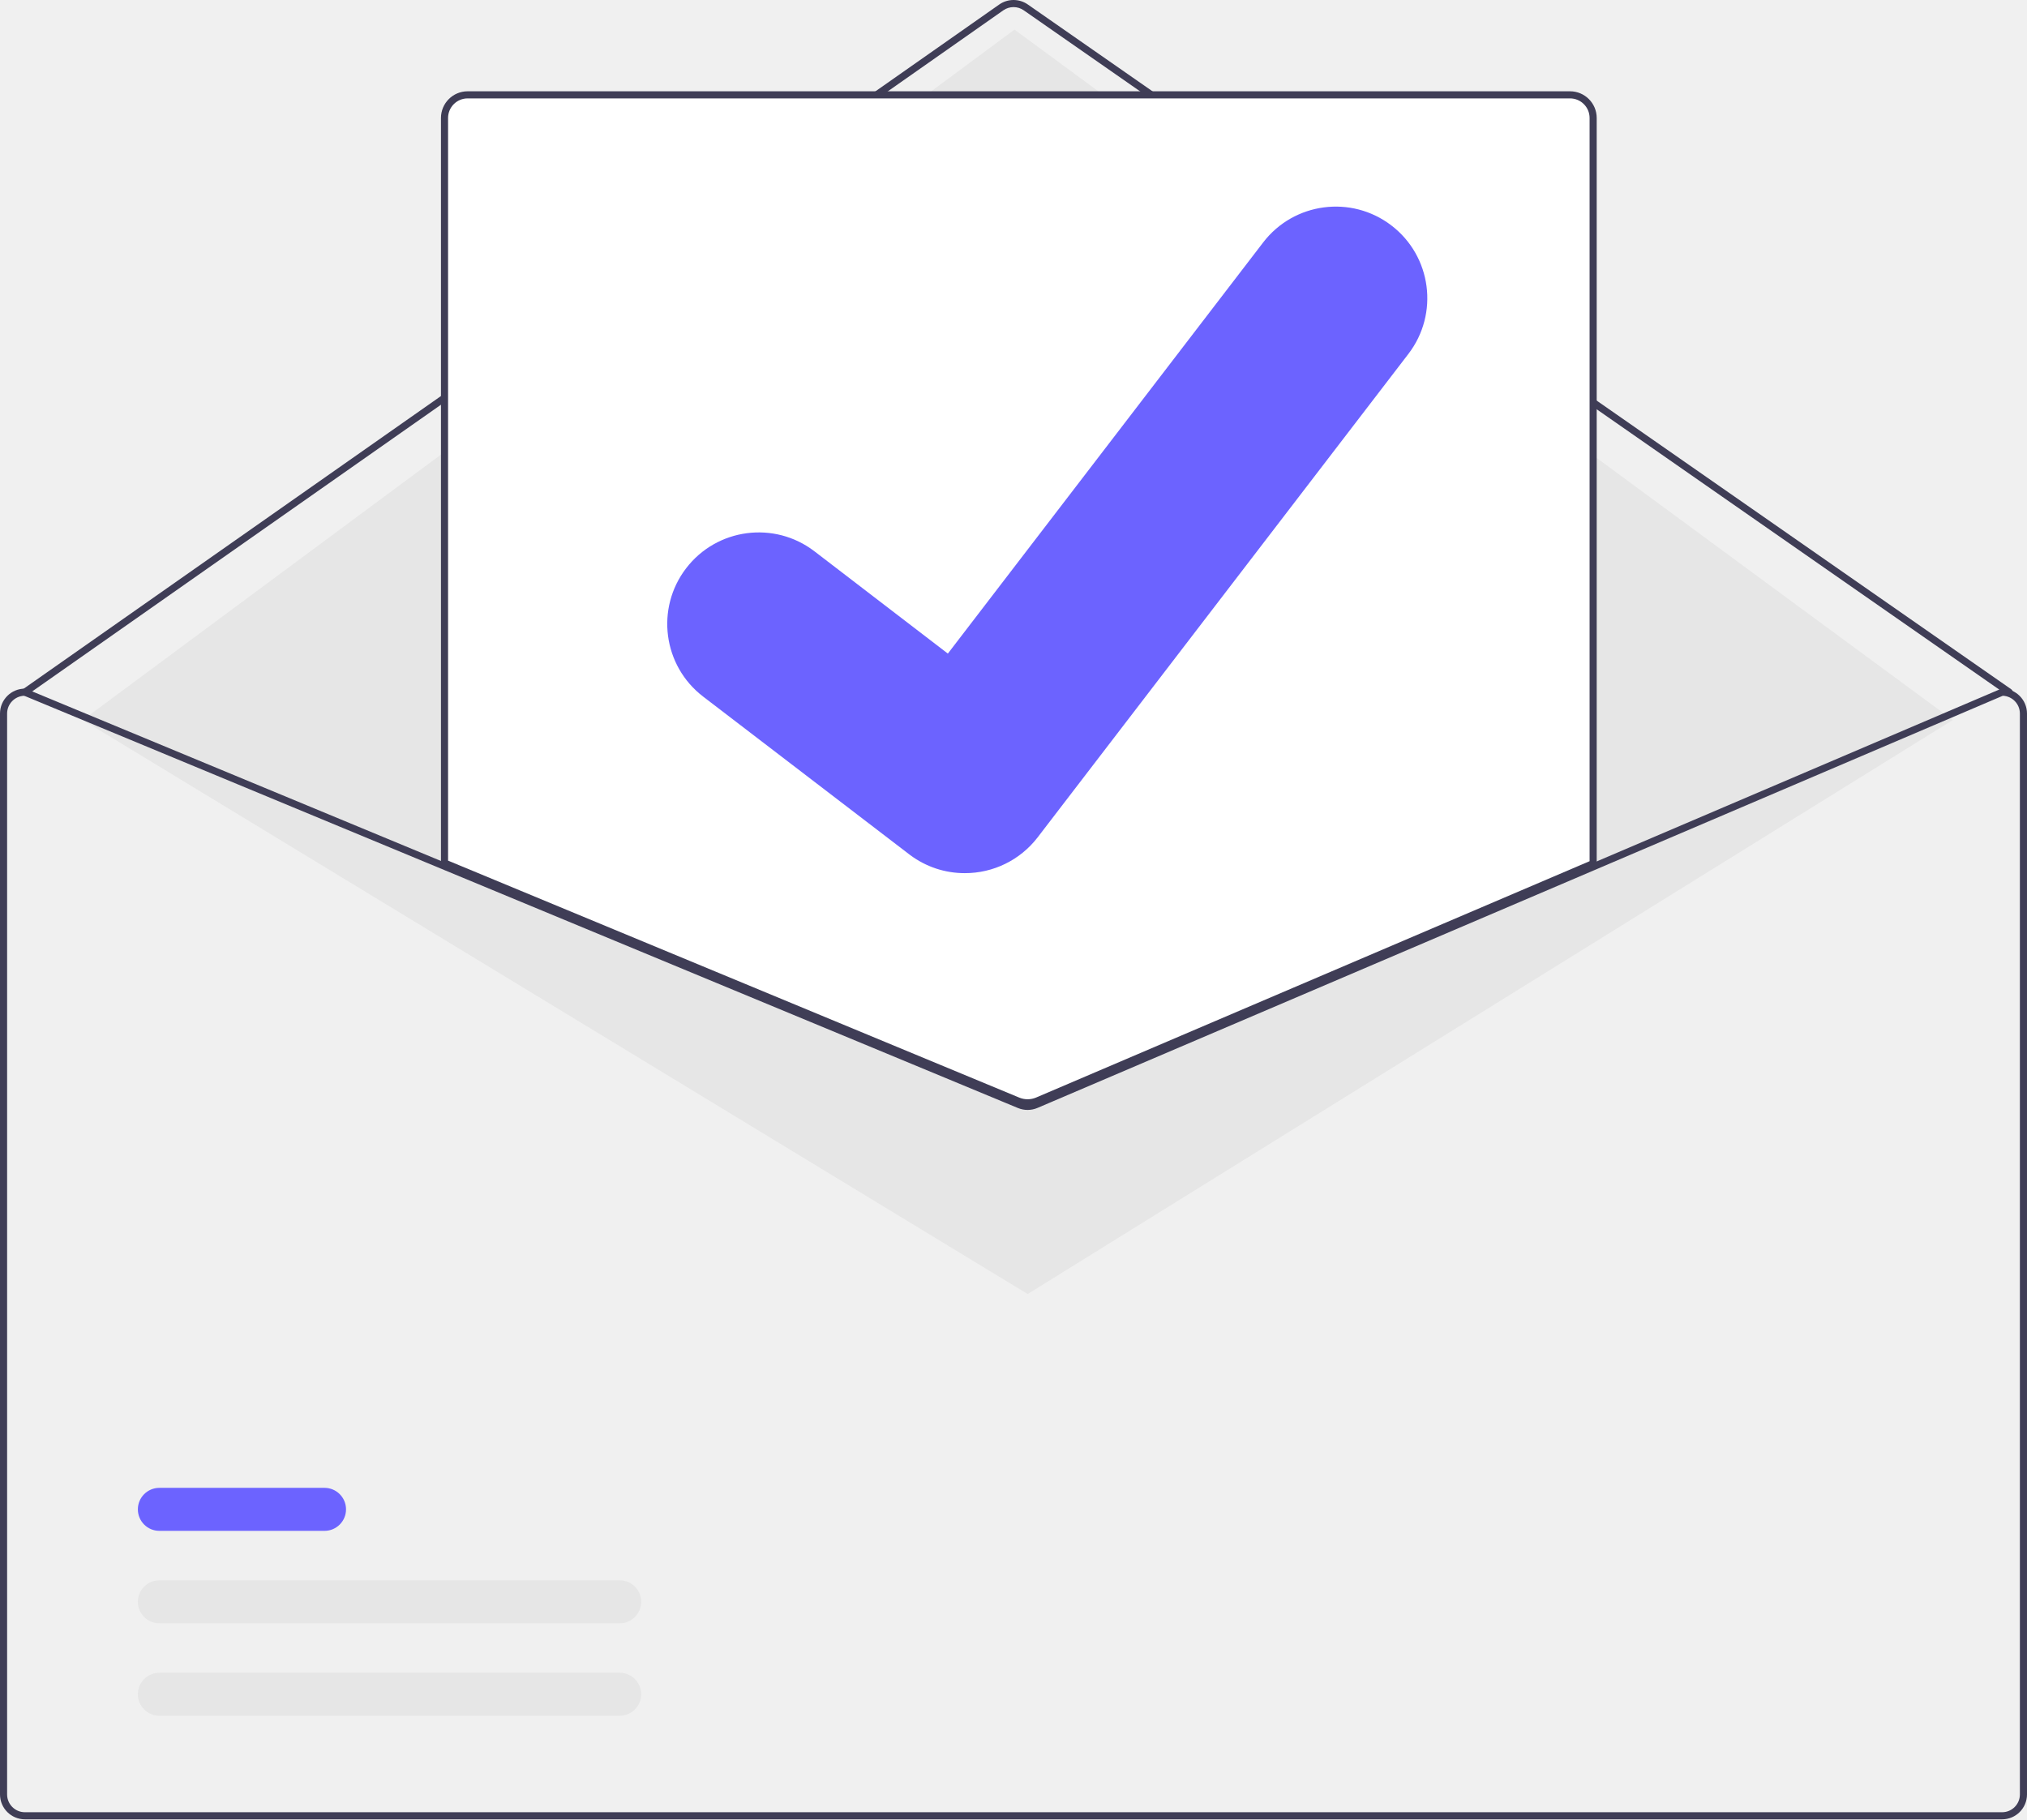
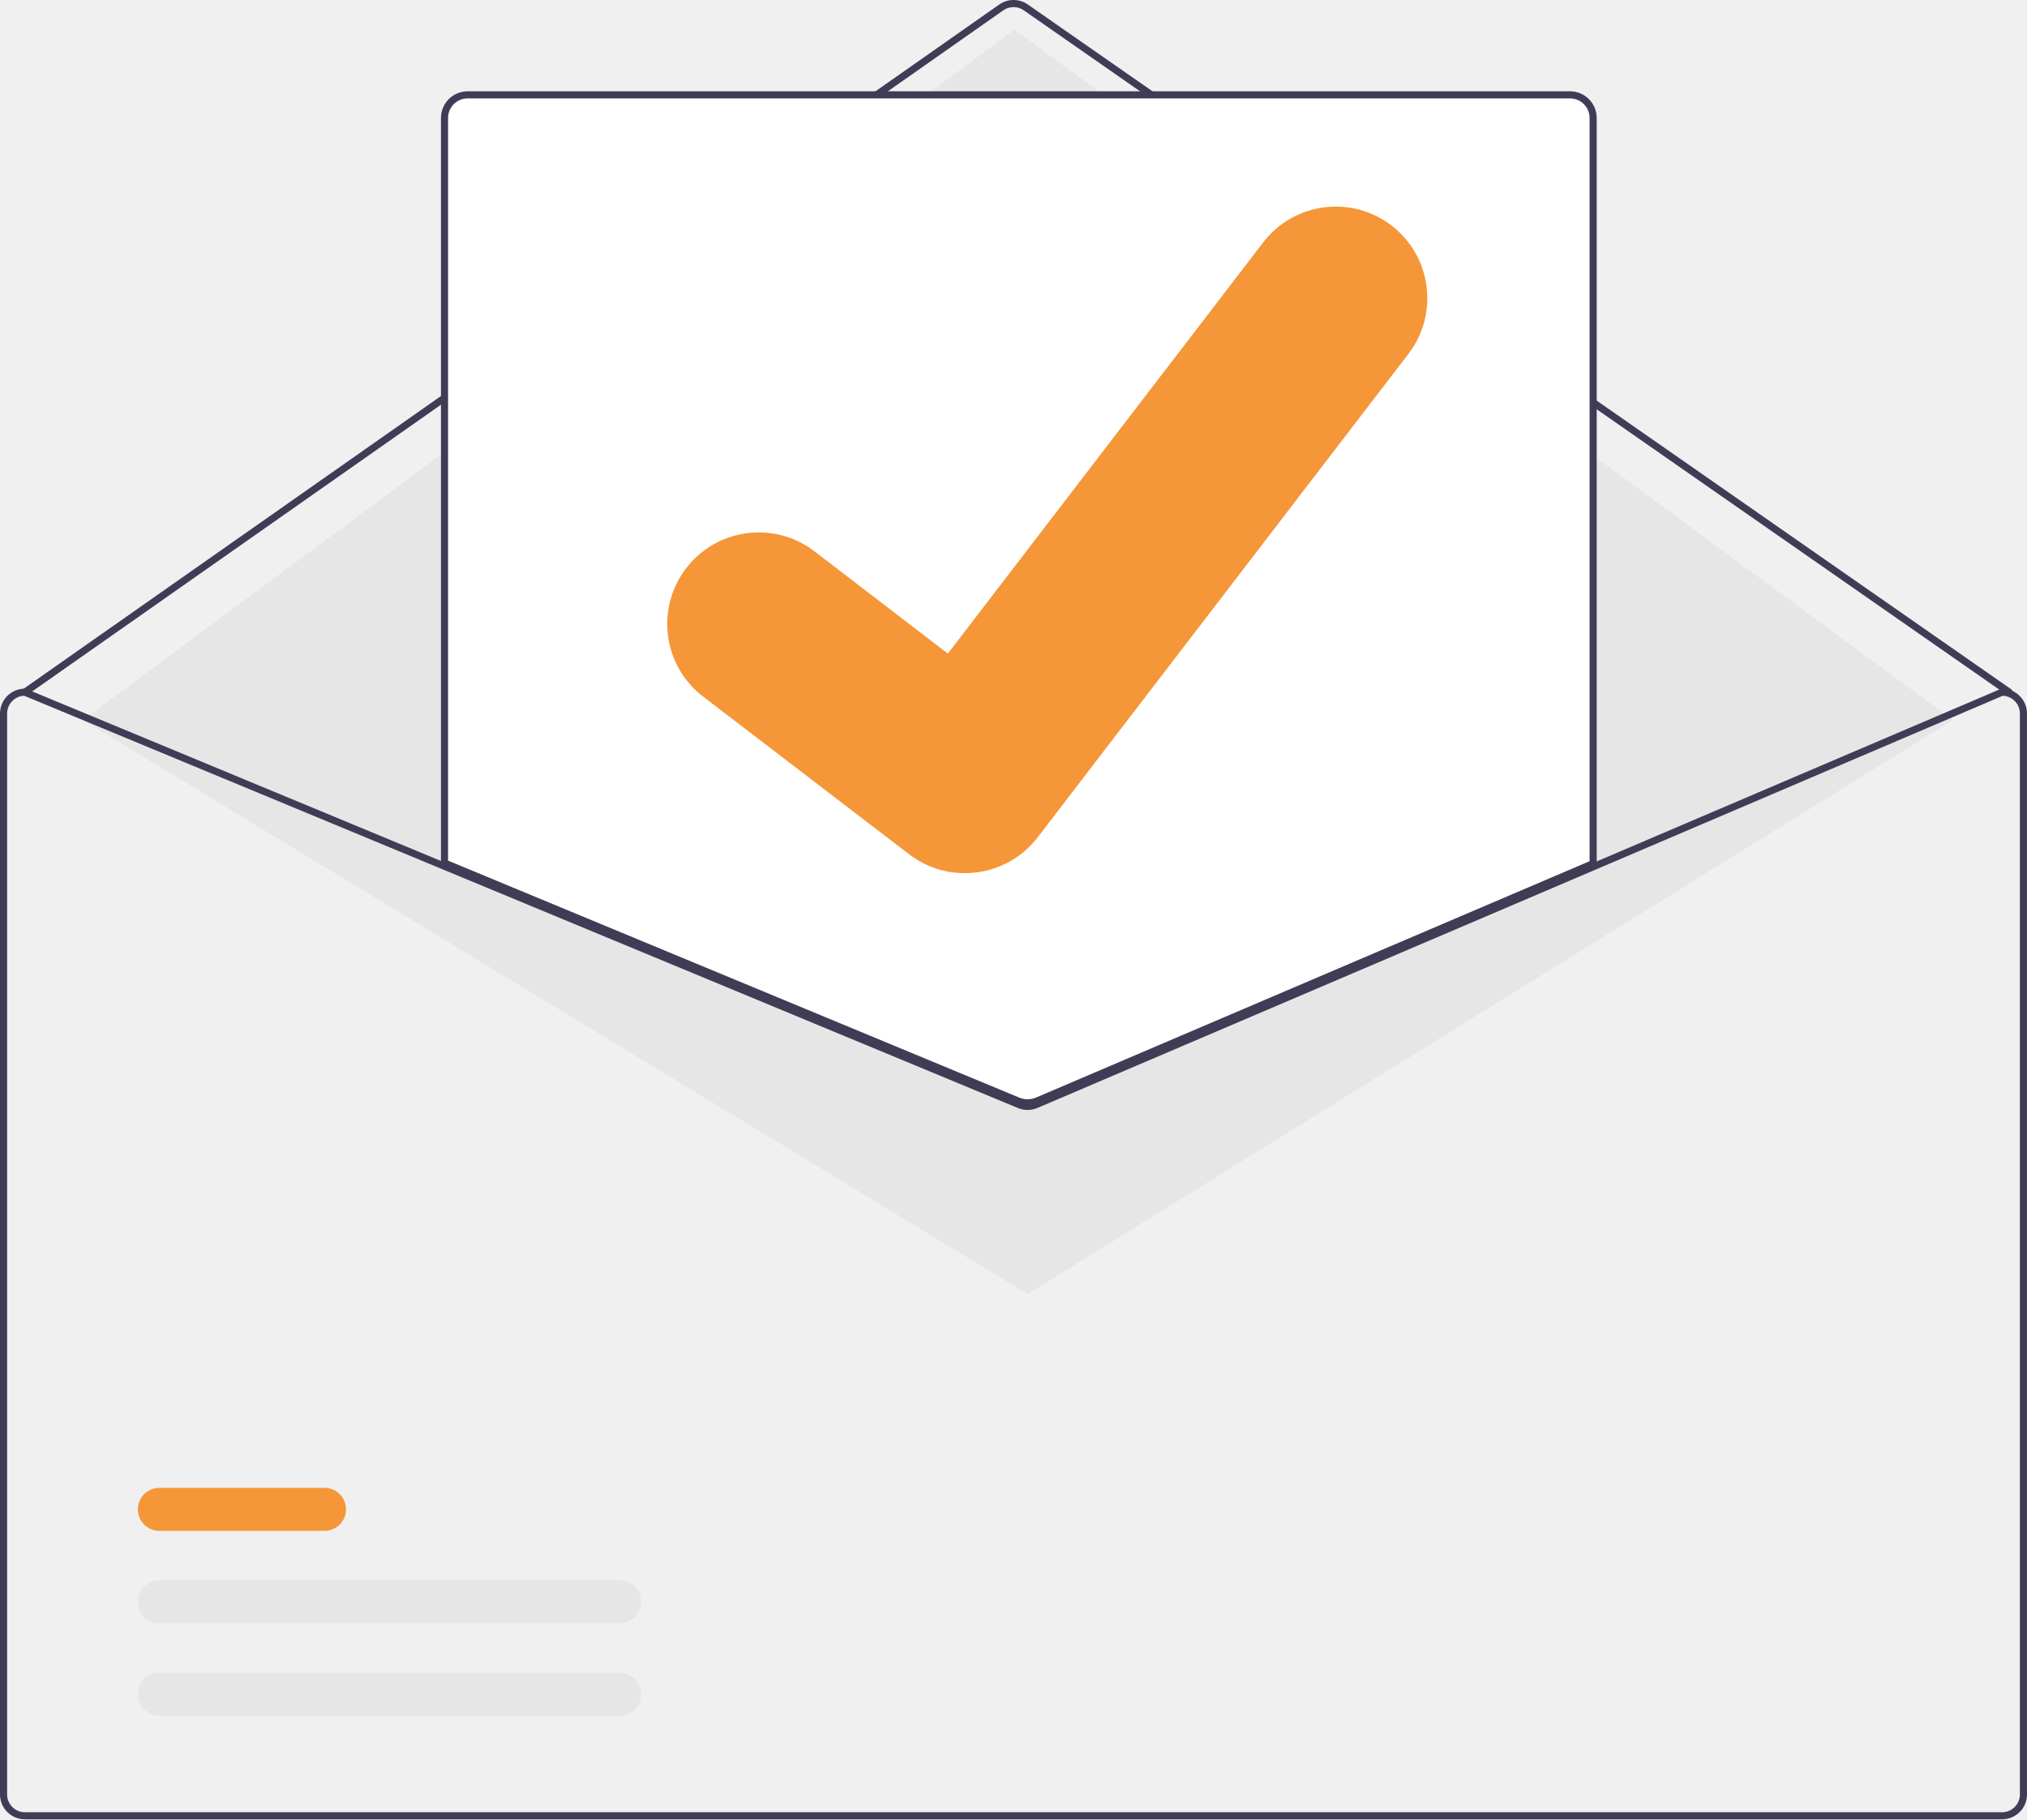
<svg xmlns="http://www.w3.org/2000/svg" width="891.191" height="800" viewBox="0 0 891.191 800" role="img" artist="Katerina Limpitsouni" source="https://undraw.co/">
  <g transform="translate(-675 -284.163)">
    <path d="M1194.991,500.1a1.558,1.558,0,0,1-.893-.28L761.7,198.684a7.842,7.842,0,0,0-8.956.015L323.462,499.815a1.564,1.564,0,1,1-1.8-2.56L750.949,196.139a10.979,10.979,0,0,1,12.539-.021l432.4,301.133a1.564,1.564,0,0,1-.895,2.847Z" transform="translate(363.381 90)" fill="#3f3d56" />
    <path d="M23.264,311.923,432.918,8.319l412.553,303.6L438.716,564.329Z" transform="translate(688.109 288.85)" fill="#e6e6e6" />
    <path d="M565.6,657.519H363.223a9.455,9.455,0,1,1,0-18.91H565.6a9.455,9.455,0,1,1,0,18.91Z" transform="translate(381.845 340.442)" fill="#e6e6e6" />
-     <path d="M435.832,631.519H363.223a9.455,9.455,0,1,1,0-18.91h72.609a9.455,9.455,0,0,1,0,18.91Z" transform="translate(381.845 325.791)" fill="#6c63ff" />
+     <path d="M435.832,631.519H363.223a9.455,9.455,0,1,1,0-18.91h72.609a9.455,9.455,0,0,1,0,18.91Z" transform="translate(381.845 325.791)" fill="#f59638" />
    <path d="M696.632,665.127a11.825,11.825,0,0,1-4.486-.879L439.5,559.418V231.282a10.957,10.957,0,0,1,10.944-10.944H935.127a10.957,10.957,0,0,1,10.944,10.944V559.647l-.475.2L701.254,664.2a11.909,11.909,0,0,1-4.622.93Z" transform="translate(430.155 104.749)" fill="#fff" />
    <path d="M696.914,666.19a12.621,12.621,0,0,1-4.784-.936L439,560.222V231.563a11.739,11.739,0,0,1,11.726-11.726H935.409a11.74,11.74,0,0,1,11.726,11.726V560.445L701.843,665.2A12.68,12.68,0,0,1,696.914,666.19ZM442.127,558.133l251.2,104.229a9.566,9.566,0,0,0,7.3-.044L944.008,558.381V231.563a8.61,8.61,0,0,0-8.6-8.6H450.726a8.609,8.609,0,0,0-8.6,8.6Z" transform="translate(429.873 104.467)" fill="#3f3d56" />
    <path d="M1195.246,387.837h-.313L1015.444,464.48,769.867,569.343a7.921,7.921,0,0,1-6.067.031L510.437,464.261l-183.9-76.3-.281-.125h-.313A10.957,10.957,0,0,0,315,398.782v475.3a10.957,10.957,0,0,0,10.944,10.944h869.3a10.957,10.957,0,0,0,10.944-10.944v-475.3A10.957,10.957,0,0,0,1195.246,387.837Zm7.817,486.246a7.82,7.82,0,0,1-7.817,7.817h-869.3a7.821,7.821,0,0,1-7.818-7.817v-475.3a7.835,7.835,0,0,1,7.521-7.817l184.789,76.674L762.6,572.267a11.133,11.133,0,0,0,8.505-.047l244.342-104.347,180.115-76.908a7.843,7.843,0,0,1,7.5,7.817Z" transform="translate(360 199.134)" fill="#3f3d56" />
-     <path d="M643.155,536.748a39.968,39.968,0,0,1-24.049-7.988l-.43-.323L528.111,459.1a40.236,40.236,0,0,1,48.943-63.878L635.716,440.2,774.342,259.411a40.234,40.234,0,0,1,56.413-7.447l-.862,1.17.884-1.153a40.281,40.281,0,0,1,7.447,56.413L675.166,521.045A40.252,40.252,0,0,1,643.155,536.748Z" transform="translate(456.019 131.356)" fill="#6c63ff" />
+     <path d="M643.155,536.748a39.968,39.968,0,0,1-24.049-7.988l-.43-.323L528.111,459.1a40.236,40.236,0,0,1,48.943-63.878L635.716,440.2,774.342,259.411a40.234,40.234,0,0,1,56.413-7.447l-.862,1.17.884-1.153a40.281,40.281,0,0,1,7.447,56.413L675.166,521.045A40.252,40.252,0,0,1,643.155,536.748Z" transform="translate(456.019 131.356)" fill="#f59638" />
    <path d="M565.6,657.519H363.223a9.455,9.455,0,1,1,0-18.91H565.6a9.455,9.455,0,1,1,0,18.91Z" transform="translate(381.845 381.093)" fill="#e6e6e6" />
  </g>
</svg>
